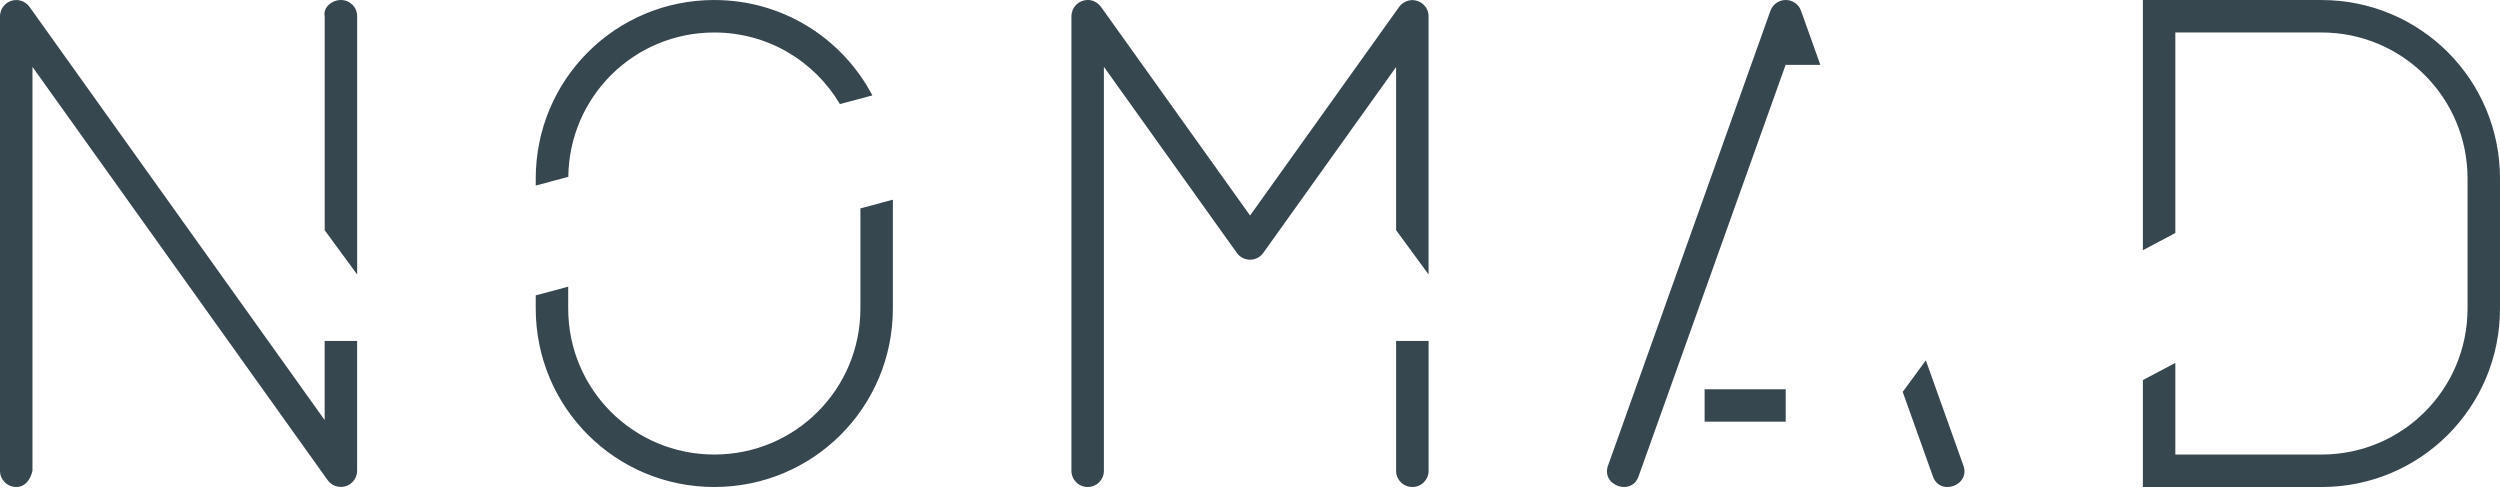
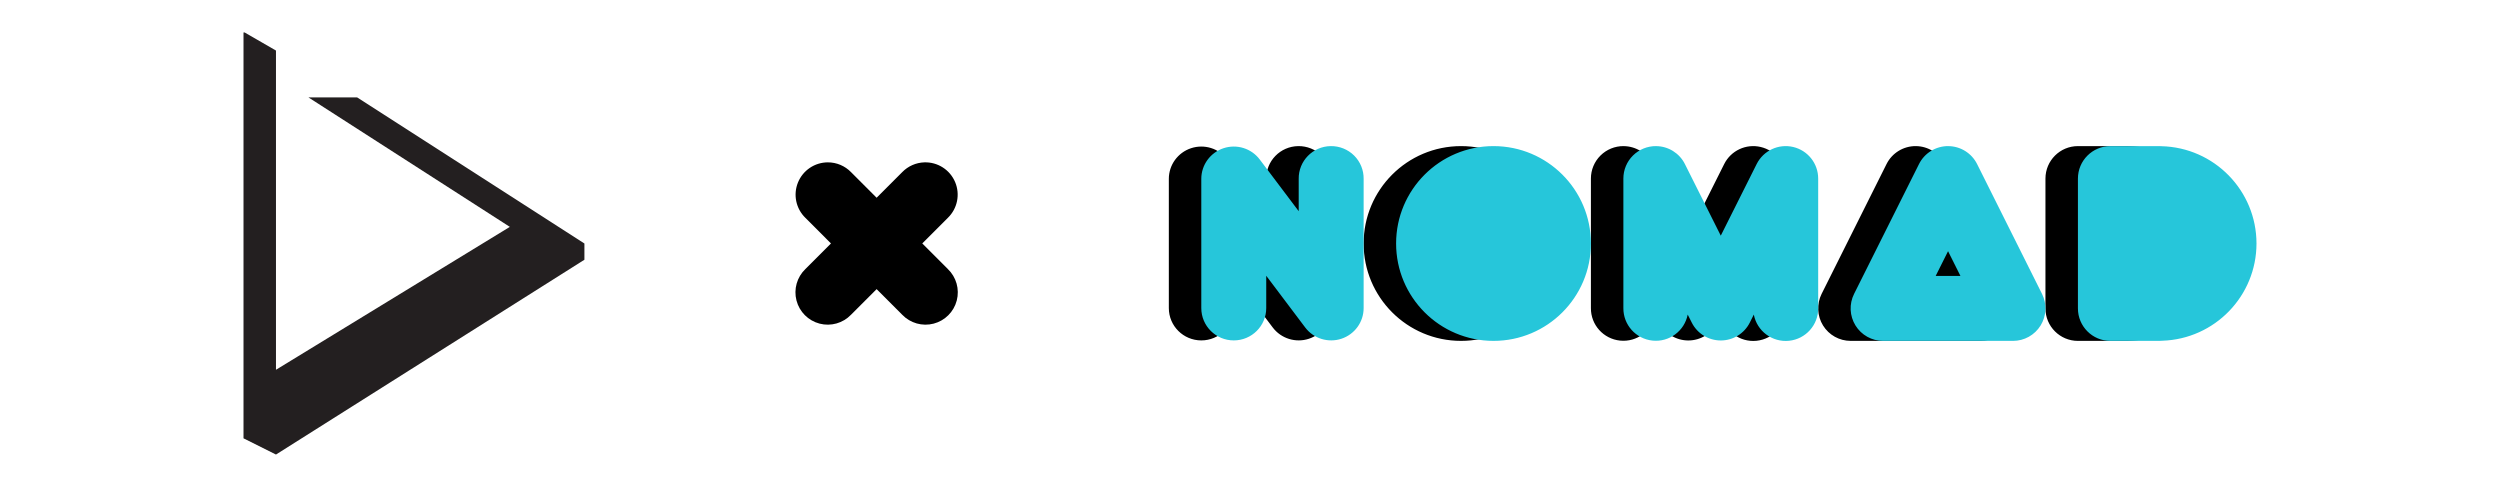
<svg xmlns="http://www.w3.org/2000/svg" width="154" height="30" viewBox="0 0 154 30" id="svg4351" version="1.1">
-   <defs id="defs4353" />
-   <g id="layer1" transform="translate(337,-408.7908)">
-     <path style="display:inline;opacity:1;fill:#37474f;fill-opacity:1;stroke:none;stroke-width:2;stroke-linecap:round;stroke-linejoin:round;stroke-miterlimit:4;stroke-dasharray:none;stroke-dashoffset:0;stroke-opacity:1" d="m -335.999,408.791 c -0.003,0 -0.006,0.002 -0.01,0.002 -0.008,-9e-5 -0.016,-9e-5 -0.023,0 -0.119,0.004 -0.237,0.029 -0.348,0.074 -0.006,0.002 -0.012,0.005 -0.018,0.008 -0.113,0.049 -0.215,0.119 -0.303,0.205 l -0.01,0.01 c -0.086,0.087 -0.156,0.19 -0.205,0.303 -0.003,0.007 -0.005,0.013 -0.008,0.019 -0.049,0.119 -0.075,0.246 -0.076,0.375 l 0,0.004 0,12.999 0,2 0,13.001 c 0,0.554 0.446,0.998 1,0.998 0.554,0 0.88,-0.457 1,-0.998 l 0,-8.996 0,-4.006 0,-2 0,-4.998 0,-4.881 18.185,25.46 c 0.031,0.044 0.066,0.085 0.104,0.123 0.002,0.002 0.006,0.004 0.008,0.006 0.087,0.086 0.19,0.156 0.303,0.205 0.007,0.003 0.013,0.005 0.019,0.008 0.118,0.048 0.244,0.073 0.371,0.074 0.003,3e-5 0.006,0.002 0.01,0.002 0.003,0 0.006,-0.002 0.01,-0.002 0.126,-10e-4 0.251,-0.027 0.367,-0.074 0.009,-0.004 0.018,-0.006 0.027,-0.01 0.107,-0.048 0.205,-0.115 0.289,-0.197 0.008,-0.008 0.015,-0.015 0.023,-0.023 0.083,-0.085 0.151,-0.184 0.199,-0.293 0.003,-0.008 0.005,-0.016 0.008,-0.023 0.049,-0.118 0.075,-0.245 0.076,-0.373 l 0,-0.002 0,-8 -2,0 0,4.875 -18.176,-25.446 c -0.034,-0.048 -0.073,-0.093 -0.115,-0.135 l -0.004,-0.004 c -0.088,-0.087 -0.192,-0.158 -0.307,-0.207 -0.005,-0.002 -0.01,-0.006 -0.016,-0.008 -0.118,-0.048 -0.245,-0.074 -0.373,-0.074 -0.003,-3e-5 -0.006,-0.002 -0.01,-0.002 z m 20,0 c -0.554,0 -1.109,0.457 -1,1 l 0,10.002 0,2.998 0,0.182 2,2.726 0,-15.908 c 0,-0.554 -0.446,-1 -1,-1 z m 23,0 c -6.094,0 -11,4.906 -11,11 l 0,0.43 2.006,-0.537 c 0.058,-4.935 4.044,-8.892 8.994,-8.892 3.305,0 6.173,1.769 7.738,4.41 l 1.998,-0.535 c -1.838,-3.497 -5.497,-5.875 -9.736,-5.875 z m 22.967,0 c -0.12,0.004 -0.237,0.03 -0.348,0.076 -0.005,0.002 -0.01,0.004 -0.016,0.006 -0.116,0.05 -0.221,0.122 -0.311,0.211 -0.088,0.089 -0.159,0.194 -0.209,0.309 -0.003,0.007 -0.005,0.013 -0.008,0.019 -0.049,0.119 -0.075,0.246 -0.076,0.375 l 0,0.004 0,12.999 0,2 0,13.001 c 0,0.554 0.446,0.998 1,0.998 0.554,0 1,-0.444 1,-0.998 l 0,-8.996 0,-4.006 0,-2 0,-4.998 0,-4.883 8.189,11.46 c 0.398,0.56 1.23,0.56 1.629,0 l 8.182,-11.449 0,6.871 0,2.998 0,0.182 2,2.726 0,-15.874 c 0.003,-0.136 -0.021,-0.272 -0.072,-0.398 -0.007,-0.019 -0.017,-0.036 -0.025,-0.055 -0.044,-0.091 -0.101,-0.176 -0.17,-0.25 -0.02,-0.022 -0.04,-0.042 -0.062,-0.062 -0.068,-0.062 -0.144,-0.113 -0.227,-0.154 -0.036,-0.018 -0.071,-0.033 -0.109,-0.047 -0.089,-0.031 -0.181,-0.05 -0.275,-0.055 -0.02,-10e-4 -0.038,-0.012 -0.059,-0.012 -0.019,0 -0.034,0.009 -0.053,0.01 -0.095,0.005 -0.189,0.025 -0.279,0.057 -0.037,0.013 -0.072,0.028 -0.107,0.045 -0.086,0.042 -0.166,0.096 -0.236,0.16 -0.016,0.015 -0.034,0.031 -0.049,0.047 -0.033,0.035 -0.064,0.072 -0.092,0.111 l -9.18,12.847 -9.18,-12.847 c -0.035,-0.049 -0.074,-0.095 -0.117,-0.137 -0.089,-0.088 -0.194,-0.159 -0.309,-0.209 -0.005,-0.002 -0.01,-0.006 -0.016,-0.008 -0.12,-0.05 -0.249,-0.076 -0.379,-0.076 l -0.008,0 c -0.01,-1.4e-4 -0.019,-1.4e-4 -0.029,0 z m 43.062,0 c -0.433,-0.013 -0.826,0.255 -0.971,0.664 l -9.978,27.942 c -0.546,1.298 1.482,2.019 1.879,0.668 l 9.043,-25.304 0.01,0.027 2.121,0 -1.191,-3.334 c -0.138,-0.388 -0.5,-0.652 -0.912,-0.664 z m 21.971,0 0,2 0,13.412 2,-1.059 0,-12.353 9,0 c 4.986,0 9,4.014 9,9 l 0,8 c 0,4.986 -4.014,9 -9,9 l -9,0 0,-5.646 -2,1.059 0,4.588 0,2 2,0 9,0 c 6.094,0 11,-4.906 11,-11 l 0,-8 c 0,-6.094 -4.906,-11 -11,-11 l -9,0 z m -77,12.3 -2,0.537 0,6.162 c 0,4.986 -4.014,9 -9,9 -4.986,0 -9,-4.014 -9,-9 l 0,-1.34 -2,0.535 0,0.805 c 0,6.094 4.906,11 11,11 6.094,0 11,-4.906 11,-11 z m 31,8.701 0,8 c 0,0.554 0.446,0.998 1,0.998 0.554,0 1,-0.444 1,-0.998 l 0,-8 z m 32.63,1.195 -1.424,1.945 1.834,5.133 c 0.396,1.352 2.425,0.63 1.879,-0.668 z m -13.627,1.781 0,1.998 4.996,0 0,-1.998 z" id="path4209" />
+   <defs id="defs4353">
+     <style id="current-color-scheme" type="text/css">
+       .ColorScheme-Text {
+         color:#4d4d4d;
+       }
+       </style>
+   </defs>
+   <g id="layer1" transform="translate(335,-416.7908)">
+     <g id="g4245">
+       <rect y="416.791" x="-335" height="30" width="154" id="rect4817" style="display:inline;opacity:1;fill:none;fill-opacity:1;stroke:none;stroke-width:2;stroke-linecap:round;stroke-linejoin:round;stroke-miterlimit:4;stroke-dasharray:none;stroke-dashoffset:0;stroke-opacity:1" />
+       <path id="path4162" d="m -320,418.791 0,22 0,3 2,1 19,-12 0,-1 -14,-9 -3,0 12.406,7.975 -14.406,8.803 0,-19.664 -1.928,-1.113 -0.072,0 z" style="fill:#231f20;fill-opacity:1;fill-rule:evenodd;stroke:none;stroke-width:1px;stroke-linecap:butt;stroke-linejoin:miter;stroke-opacity:1" />
+       <path style="color:#000000;font-style:normal;font-variant:normal;font-weight:normal;font-stretch:normal;font-size:medium;line-height:normal;font-family:sans-serif;text-indent:0;text-align:start;text-decoration:none;text-decoration-line:none;text-decoration-style:solid;text-decoration-color:#000000;letter-spacing:normal;word-spacing:normal;text-transform:none;direction:ltr;block-progression:tb;writing-mode:lr-tb;baseline-shift:baseline;text-anchor:start;white-space:normal;clip-rule:nonzero;display:inline;overflow:visible;visibility:visible;opacity:1;isolation:auto;mix-blend-mode:normal;color-interpolation:sRGB;color-interpolation-filters:linearRGB;solid-color:#000000;solid-opacity:1;fill:#000000;fill-opacity:1;fill-rule:evenodd;stroke:none;stroke-width:4;stroke-linecap:round;stroke-linejoin:round;stroke-miterlimit:4;stroke-dasharray:none;stroke-dashoffset:0;stroke-opacity:1;color-rendering:auto;image-rendering:auto;shape-rendering:auto;text-rendering:auto;enable-background:accumulate" d="m -255.029,425.791 a 2,1.99 0 0 0 -1.971,2.019 l 0,1.99 -2.4,-3.185 a 2,1.99 0 0 0 -3.6,1.195 l 0,7.96 a 2,1.99 0 1 0 4,0 l 0,-1.992 2.4,3.185 a 2,1.99 0 0 0 3.6,-1.193 l 0,-7.96 a 2,1.99 0 0 0 -2.029,-2.019 z m 10.029,0 a 6,5.999 0 0 0 -6,5.999 6,5.999 0 0 0 6,5.999 6,5.999 0 0 0 6,-5.999 6,5.999 0 0 0 -6,-5.999 z m 10.014,0 a 2,1.996 0 0 0 -2.014,1.996 l 0,7.981 a 2,1.996 0 0 0 3.963,0.4 l 0.248,0.492 a 2,1.996 0 0 0 3.578,0 l 0.246,-0.492 a 2,1.996 0 0 0 3.965,-0.4 l 0,-7.981 a 2,1.996 0 0 0 -3.789,-0.892 l -2.211,4.412 -2.211,-4.412 a 2,1.996 0 0 0 -1.775,-1.103 z m 18,0 a 2,2 0 0 0 -1.803,1.105 l -4,7.999 a 2,2 0 0 0 1.789,2.894 l 8,0 a 2,2 0 0 0 1.789,-2.894 l -4,-7.999 a 2,2 0 0 0 -1.775,-1.105 z m 9.986,0 a 2,2 0 0 0 -2,2 l 0,7.999 a 2,2 0 0 0 2,2 l 3,0 a 2,2 0 0 0 0.199,-0.01 6,5.999 0 0 0 5.801,-5.99 6,5.999 0 0 0 -5.859,-5.993 2,2 0 0 0 -0.141,-0.006 l -3,0 z m -10,6.472 0.764,1.527 -1.527,0 0.764,-1.527 z" id="path4243" />
+       <path id="path4217" d="M -253.029,425.791 A 2,1.99 0 0 0 -255,427.81 l 0,1.99 -2.4,-3.185 A 2,1.99 0 0 0 -261,427.81 l 0,7.96 a 2,1.99 0 1 0 4,0 l 0,-1.992 2.4,3.185 A 2,1.99 0 0 0 -251,435.77 l 0,-7.96 a 2,1.99 0 0 0 -2.029,-2.019 z m 10.029,0 a 6,5.999 0 0 0 -6,5.999 6,5.999 0 0 0 6,5.999 6,5.999 0 0 0 6,-5.999 6,5.999 0 0 0 -6,-5.999 z m 10.014,0 A 2,1.996 0 0 0 -235,427.787 l 0,7.981 a 2,1.996 0 0 0 3.963,0.4 l 0.248,0.492 a 2,1.996 0 0 0 3.578,0 l 0.246,-0.492 A 2,1.996 0 0 0 -223,435.768 l 0,-7.981 a 2,1.996 0 0 0 -3.789,-0.892 l -2.211,4.412 -2.211,-4.412 a 2,1.996 0 0 0 -1.775,-1.103 z m 18,0 a 2,2 0 0 0 -1.803,1.105 l -4,7.999 A 2,2 0 0 0 -219,437.79 l 8,0 a 2,2 0 0 0 1.789,-2.894 l -4,-7.999 a 2,2 0 0 0 -1.775,-1.105 z m 9.986,0 a 2,2 0 0 0 -2,2 l 0,7.999 a 2,2 0 0 0 2,2 l 3,0 a 2,2 0 0 0 0.199,-0.01 6,5.999 0 0 0 5.801,-5.99 6,5.999 0 0 0 -5.859,-5.993 2,2 0 0 0 -0.141,-0.006 l -3,0 z m -10,6.472 0.764,1.527 -1.527,0 0.764,-1.527 z" style="color:#000000;font-style:normal;font-variant:normal;font-weight:normal;font-stretch:normal;font-size:medium;line-height:normal;font-family:sans-serif;text-indent:0;text-align:start;text-decoration:none;text-decoration-line:none;text-decoration-style:solid;text-decoration-color:#000000;letter-spacing:normal;word-spacing:normal;text-transform:none;direction:ltr;block-progression:tb;writing-mode:lr-tb;baseline-shift:baseline;text-anchor:start;white-space:normal;clip-rule:nonzero;display:inline;overflow:visible;visibility:visible;opacity:1;isolation:auto;mix-blend-mode:normal;color-interpolation:sRGB;color-interpolation-filters:linearRGB;solid-color:#000000;solid-opacity:1;fill:#26c6da;fill-opacity:1;fill-rule:evenodd;stroke:none;stroke-width:4;stroke-linecap:round;stroke-linejoin:round;stroke-miterlimit:4;stroke-dasharray:none;stroke-dashoffset:0;stroke-opacity:1;color-rendering:auto;image-rendering:auto;shape-rendering:auto;text-rendering:auto;enable-background:accumulate" />
+     </g>
+     <path style="color:#000000;font-style:normal;font-variant:normal;font-weight:normal;font-stretch:normal;font-size:medium;line-height:normal;font-family:sans-serif;text-indent:0;text-align:start;text-decoration:none;text-decoration-line:none;text-decoration-style:solid;text-decoration-color:#000000;letter-spacing:normal;word-spacing:normal;text-transform:none;direction:ltr;block-progression:tb;writing-mode:lr-tb;baseline-shift:baseline;text-anchor:start;white-space:normal;clip-rule:nonzero;display:inline;overflow:visible;visibility:visible;opacity:1;isolation:auto;mix-blend-mode:normal;color-interpolation:sRGB;color-interpolation-filters:linearRGB;solid-color:#000000;solid-opacity:1;fill:#000000;fill-opacity:1;fill-rule:evenodd;stroke:none;stroke-width:4;stroke-linecap:round;stroke-linejoin:round;stroke-miterlimit:4;stroke-dasharray:none;stroke-dashoffset:0;stroke-opacity:1;color-rendering:auto;image-rendering:auto;shape-rendering:auto;text-rendering:auto;enable-background:accumulate" d="m -284.004,426.792 a 1.989,1.99 0 0 0 -1.385,3.417 l 1.577,1.578 -1.577,1.578 a 1.989,1.99 0 1 0 2.812,2.814 l 1.577,-1.578 1.577,1.578 a 1.989,1.99 0 1 0 2.812,-2.814 l -1.577,-1.578 1.577,-1.578 a 1.989,1.99 0 0 0 -1.445,-3.417 1.989,1.99 0 0 0 -1.367,0.602 l -1.577,1.578 -1.577,-1.578 a 1.989,1.99 0 0 0 -1.427,-0.602 z" id="path4252" />
  </g>
</svg>
